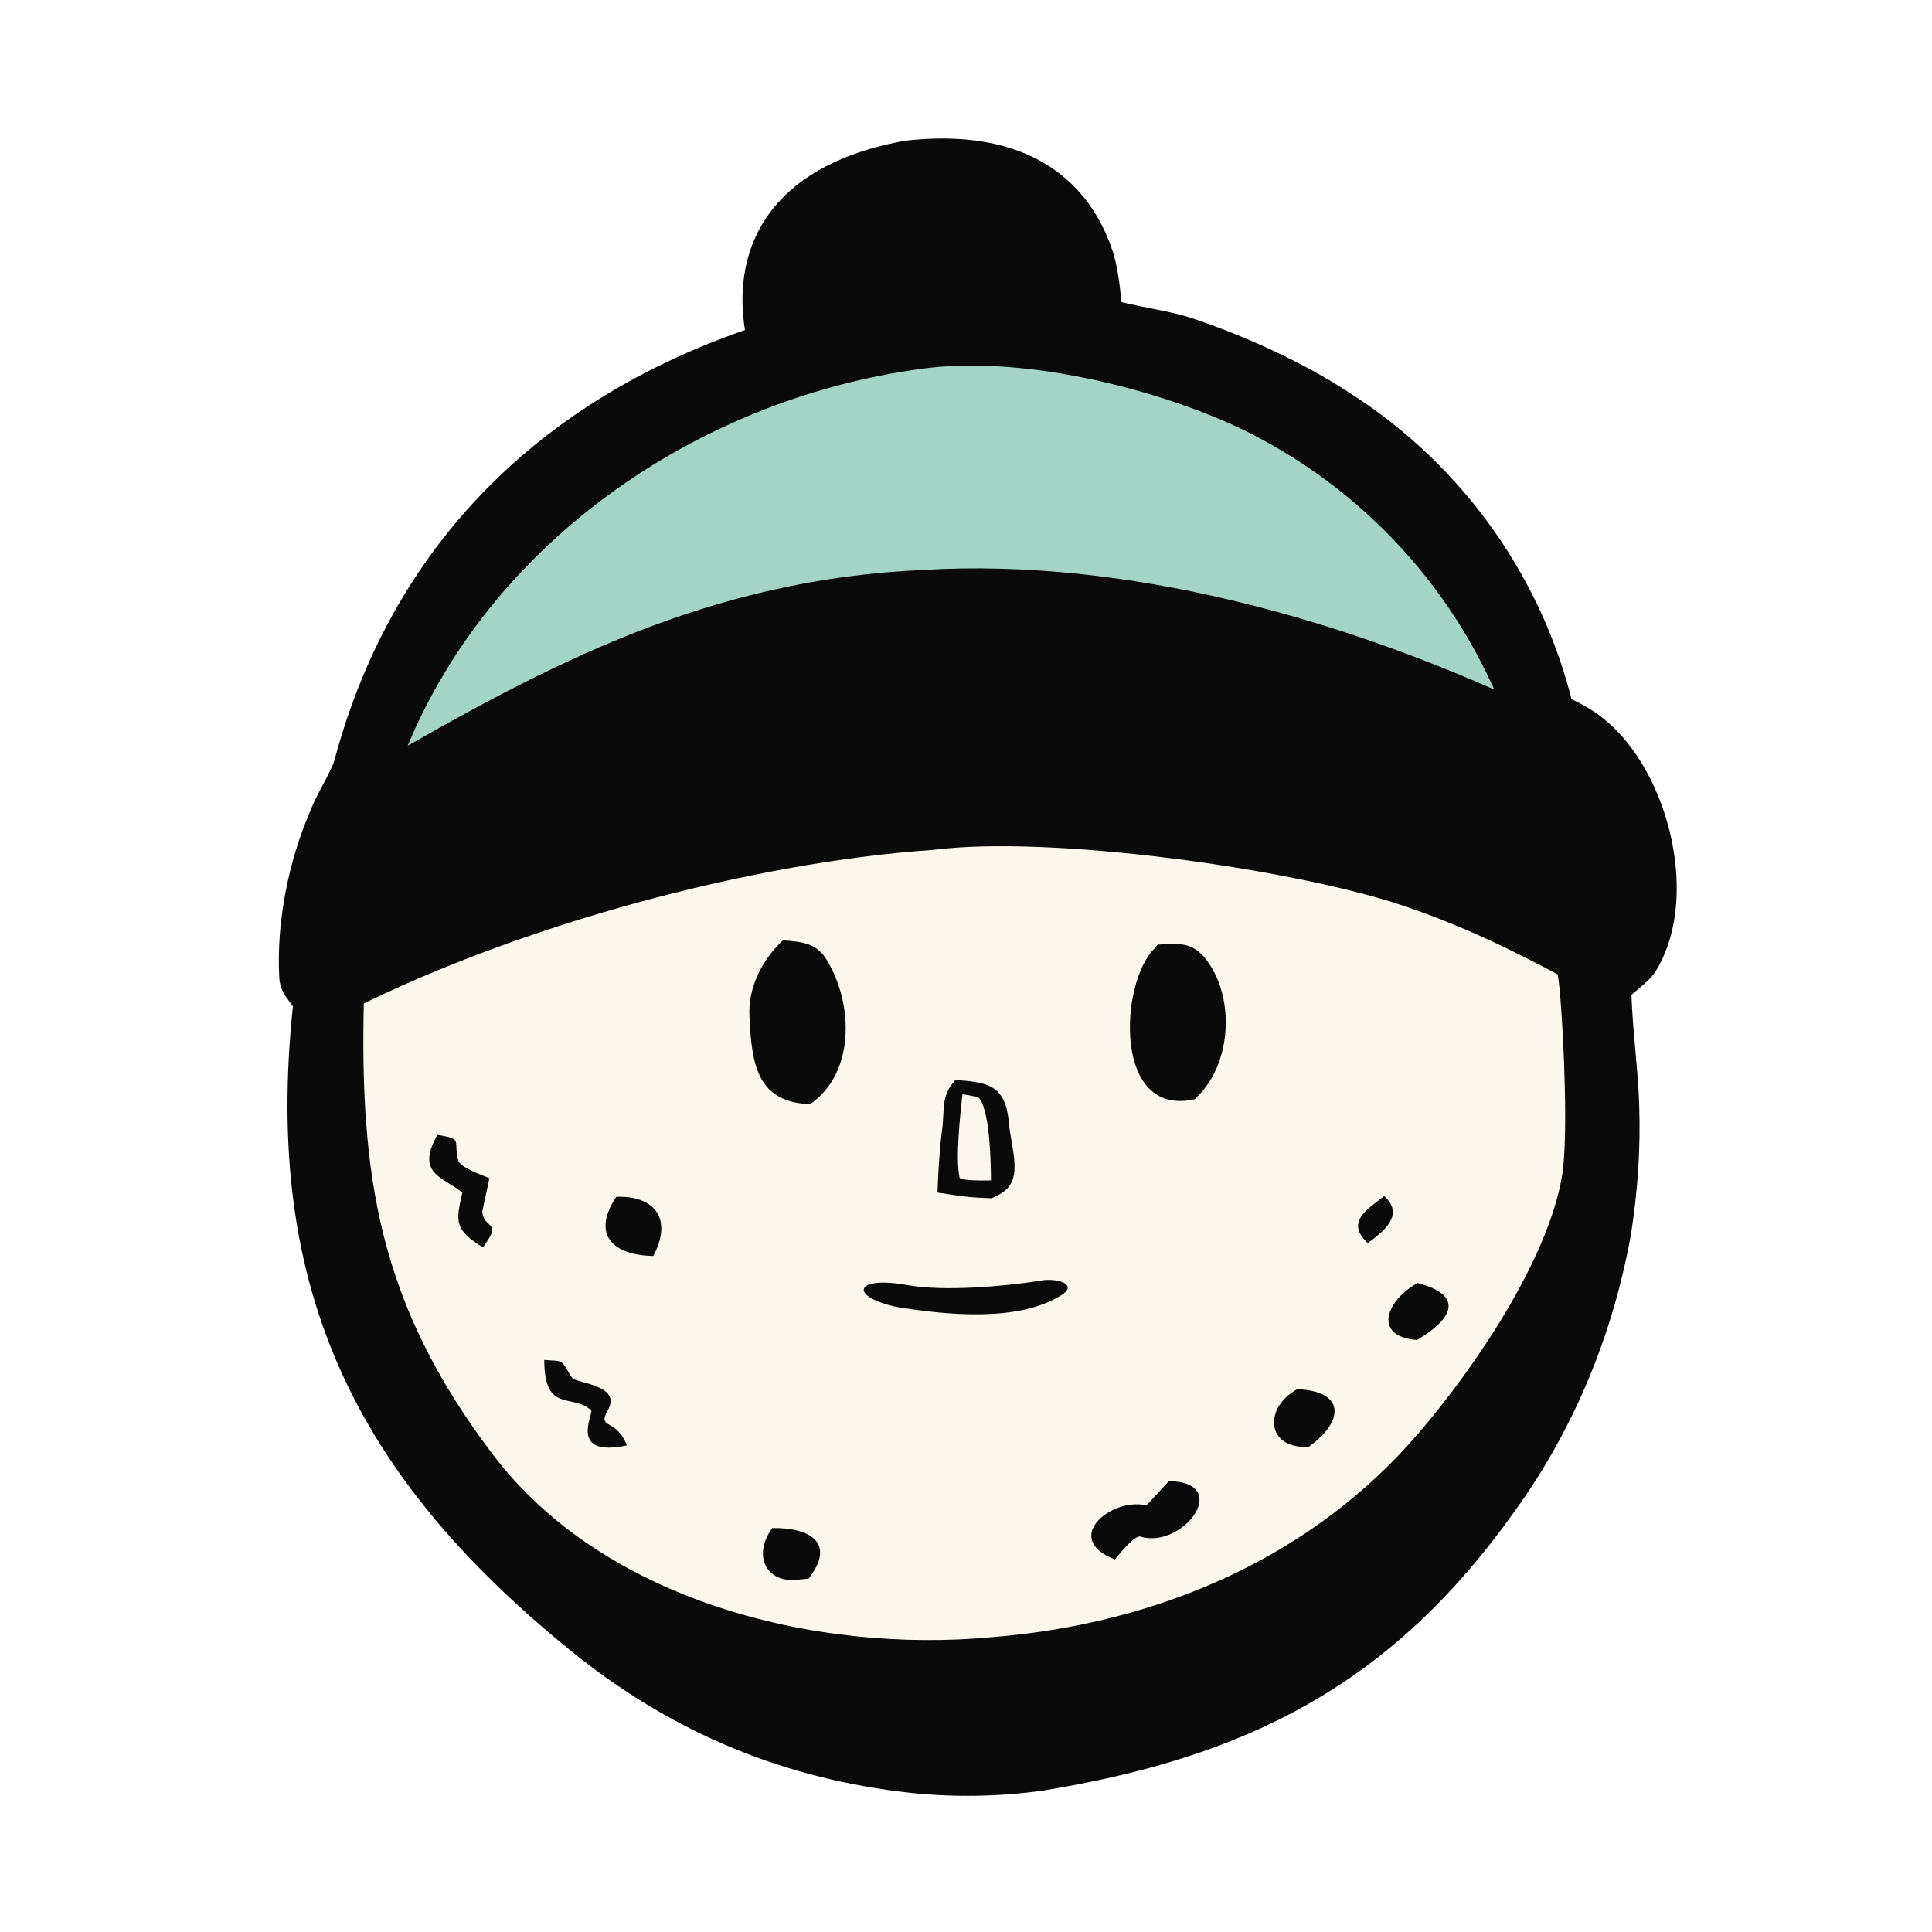
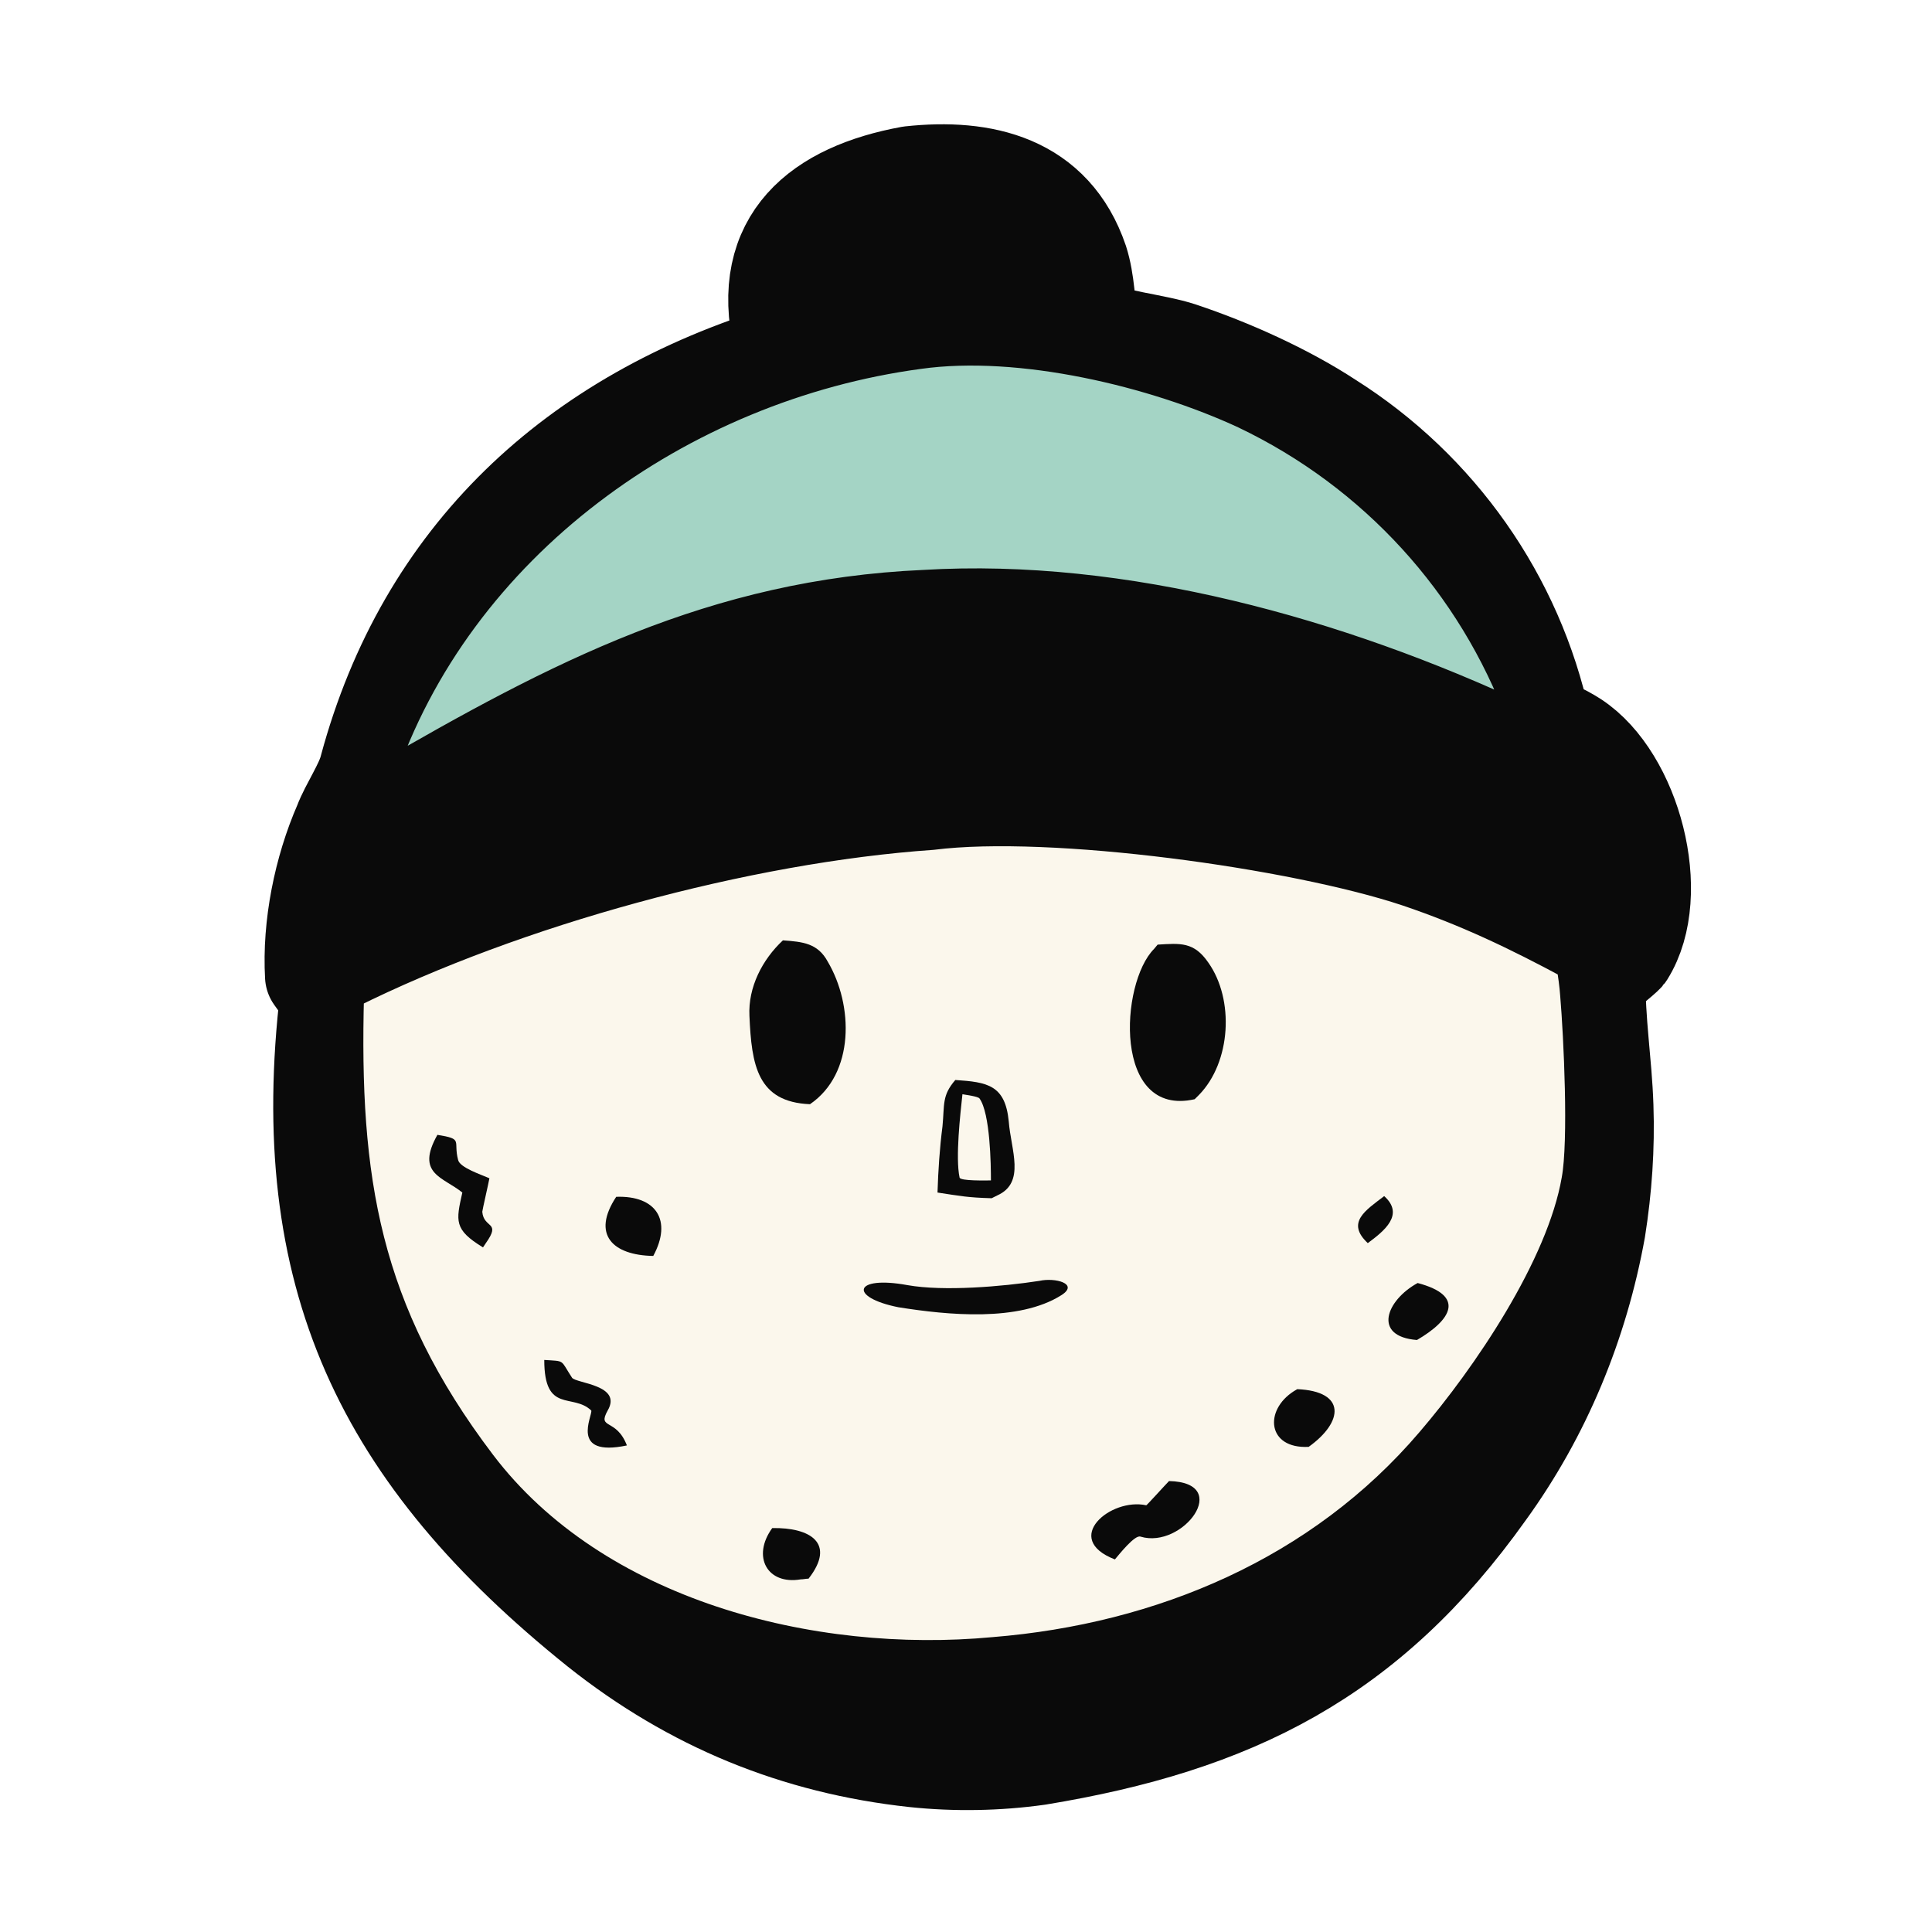
<svg xmlns="http://www.w3.org/2000/svg" viewBox="265.4 373.9 271.2 271.2">
-   <g data-outlined="1" fill="#0a0a0a" stroke="#0a0a0a" stroke-width="10" stroke-linejoin="round">
+   <g data-outlined="1" fill="#0a0a0a" stroke="#0a0a0a" stroke-width="14.0" stroke-linejoin="round">
    <path d="M393.2 398.6C403.4 397.5 413.1 399.7 416.8 410.6C417.7 413.4 417.8 416.9 418.1 419.9C421.3 421.6 427.5 422.1 431.1 423.3C438 425.6 445.8 429.1 451.9 433.1C467.1 442.7 477.9 458 481.7 475.6C483 476.2 484.6 476.8 486.3 477.9C494.4 483.2 498.7 499.4 493.5 507.7C493.2 508.1 489.4 511.2 489.4 511.1C489.3 517.2 490.3 523.1 490.5 529.2C490.7 535 490.3 540.7 489.4 546.4C487 559.7 481.8 572.3 473.9 583.2C457.4 606.4 438.4 615.8 411.1 620.3C405.4 621.1 399.5 621.2 393.8 620.6C377.2 618.8 362.6 612.8 349.5 602.4C319.2 578.1 307.1 552.9 311.7 513.8L309.6 510.9C309.2 503.9 310.8 496 313.6 489.6C314.5 487.2 316.6 484.2 317.2 481.8C325.2 452.1 346.1 432.6 375.8 423.6C375.6 422.9 375.5 422.2 375.3 421.5C372.1 407.6 380.6 400.9 393.2 398.6Z" />
    <path d="M396.3 491.2C412.9 489.1 447 493.8 462.9 499.1C471.2 501.9 478.3 505.3 485.9 509.4C486.1 510.8 486.3 512.1 486.4 513.5C486.9 519.4 487.6 534.1 486.6 539.5C484.5 551.7 474 567.1 466.2 576.2C450.7 594.4 428.4 603.8 404.9 605.7C379.3 608.1 349 600.4 333 579.3C316.7 557.8 313.8 539.4 314.5 513.5C337.8 501.9 370.2 493 396.3 491.2Z" />
    <path d="M375.3 505.9C378.1 506.1 380.2 506.3 381.6 508.9C385.2 515 385.4 524.6 379.1 528.9C371.7 528.6 370.9 523.4 370.6 516.5C370.4 512.5 372.4 508.6 375.3 505.9Z" />
    <path d="M427.9 506.5C431.1 506.3 433 506.1 435 509C438.7 514.2 438.2 523 433.7 527.6L433.1 528.2C421.6 530.8 422.6 511.9 427.4 507.1L427.9 506.5Z" />
    <path d="M399.5 525.5C404 525.8 406.5 526.2 407 531.3C407.3 535.3 409.4 539.9 405.4 541.7L404.6 542.1C401.2 542 400.3 541.8 397 541.3C397.1 538.2 397.3 535.1 397.7 532C398 528.9 397.6 527.7 399.5 525.5Z" />
    <path d="M411.3 553.7C413.5 553.2 416.9 554.1 414.4 555.7C408.4 559.5 398.4 558.5 391.5 557.4C384.5 556 385.2 552.9 392.8 554.3C397.9 555.2 406.1 554.5 411.3 553.7Z" />
    <path d="M429.5 581.8C438.5 582 431.4 591.4 425.5 589.6C424.7 589.3 422.5 592.1 421.9 592.8C414.4 589.9 421.3 584.1 426.3 585.2C426.3 585.3 429 582.3 429.5 581.8Z" />
    <path d="M326.8 533.2C330.5 533.8 329 534 329.7 536.7C329.9 537.8 333 538.8 334.1 539.3C334 539.9 333.1 543.8 333.1 544C333.3 546.4 335.8 545.3 333.6 548.4L333.2 549C329.1 546.5 329.4 545.3 330.3 541.3C327.6 539.1 323.7 538.7 326.8 533.2Z" />
    <path d="M341.8 564.8C344.8 565 344 564.7 345.7 567.3C346.3 568.1 352.8 568.3 350.7 571.9C349.2 574.6 351.9 572.9 353.4 576.8C345.3 578.5 348.6 572.6 348.4 571.9C345.8 569.4 341.8 572.4 341.8 564.8Z" />
    <path d="M394.4 423.7C408.6 421.7 427.4 426.2 440.1 432.1C458.1 440.7 472 455.9 478.9 474.6C453.5 462.7 423.2 454.2 395.1 455.9C365.6 457.2 343.6 468.7 318.8 483.1C329.7 450.5 361 428.2 394.4 423.7Z" />
  </g>
  <path fill="#0a0a0a" d="M393.2 398.6C403.4 397.5 413.1 399.7 416.8 410.6C417.7 413.4 417.8 416.9 418.1 419.9C421.3 421.6 427.5 422.1 431.1 423.3C438 425.6 445.8 429.1 451.9 433.1C467.1 442.7 477.9 458 481.7 475.6C483 476.2 484.6 476.8 486.3 477.9C494.4 483.2 498.7 499.4 493.5 507.7C493.2 508.1 489.4 511.2 489.4 511.1C489.3 517.2 490.3 523.1 490.5 529.2C490.7 535 490.3 540.7 489.4 546.4C487 559.7 481.8 572.3 473.9 583.2C457.4 606.4 438.4 615.8 411.1 620.3C405.4 621.1 399.5 621.2 393.8 620.6C377.2 618.8 362.6 612.8 349.5 602.4C319.2 578.1 307.1 552.9 311.7 513.8L309.6 510.9C309.2 503.9 310.8 496 313.6 489.6C314.5 487.2 316.6 484.2 317.2 481.8C325.2 452.1 346.1 432.6 375.8 423.6C375.6 422.9 375.5 422.2 375.3 421.5C372.1 407.6 380.6 400.9 393.2 398.6Z" />
  <path stroke="#0a0a0a" stroke-width="4" stroke-linejoin="round" fill="#fbf7ec" d="M396.3 491.2C412.9 489.1 447 493.8 462.9 499.1C471.2 501.9 478.3 505.3 485.9 509.4C486.1 510.8 486.3 512.1 486.4 513.5C486.9 519.4 487.6 534.1 486.6 539.5C484.5 551.7 474 567.1 466.2 576.2C450.7 594.4 428.4 603.8 404.9 605.7C379.3 608.1 349 600.4 333 579.3C316.7 557.8 313.8 539.4 314.5 513.5C337.8 501.9 370.2 493 396.3 491.2Z" />
  <path fill="#0a0a0a" d="M375.3 505.9C378.1 506.1 380.2 506.3 381.6 508.9C385.2 515 385.4 524.6 379.1 528.9C371.7 528.6 370.9 523.4 370.6 516.5C370.4 512.5 372.4 508.6 375.3 505.9Z" />
  <path fill="#0a0a0a" d="M427.9 506.5C431.1 506.3 433 506.1 435 509C438.7 514.2 438.2 523 433.7 527.6L433.1 528.2C421.6 530.8 422.6 511.9 427.4 507.1L427.9 506.5Z" />
  <path fill="#0a0a0a" d="M399.5 525.5C404 525.8 406.5 526.2 407 531.3C407.3 535.3 409.4 539.9 405.4 541.7L404.6 542.1C401.2 542 400.3 541.8 397 541.3C397.1 538.2 397.3 535.1 397.7 532C398 528.9 397.6 527.7 399.5 525.5Z" />
  <path fill="#fbf7ec" d="M400.5 527.5C401 527.6 402.7 527.8 402.9 528.1C404.4 530.2 404.5 537.4 404.5 539.6C403.9 539.6 400.2 539.7 400.1 539.2C399.5 536.4 400.2 530.3 400.5 527.5Z" />
  <path fill="#0a0a0a" d="M411.3 553.7C413.5 553.2 416.9 554.1 414.4 555.7C408.4 559.5 398.4 558.5 391.5 557.4C384.5 556 385.2 552.9 392.8 554.3C397.9 555.2 406.1 554.5 411.3 553.7Z" />
  <path fill="#0a0a0a" d="M429.5 581.8C438.5 582 431.4 591.4 425.5 589.6C424.7 589.3 422.5 592.1 421.9 592.8C414.4 589.9 421.3 584.1 426.3 585.2C426.3 585.3 429 582.3 429.5 581.8Z" />
  <path fill="#0a0a0a" d="M326.8 533.2C330.5 533.8 329 534 329.7 536.7C329.9 537.8 333 538.8 334.1 539.3C334 539.9 333.1 543.8 333.1 544C333.3 546.4 335.8 545.3 333.6 548.4L333.2 549C329.1 546.5 329.4 545.3 330.3 541.3C327.6 539.1 323.7 538.7 326.8 533.2Z" />
  <path fill="#0a0a0a" d="M447.5 568.9C454.4 569.2 454 573.5 449.1 577C443.3 577.3 442.8 571.9 447 569.2L447.5 568.9Z" />
  <path fill="#0a0a0a" d="M341.8 564.8C344.8 565 344 564.7 345.7 567.3C346.3 568.1 352.8 568.3 350.7 571.9C349.2 574.6 351.9 572.9 353.4 576.8C345.3 578.5 348.6 572.6 348.4 571.9C345.8 569.4 341.8 572.4 341.8 564.8Z" />
  <path fill="#0a0a0a" d="M351.9 541.9C357.5 541.7 359.8 545.2 357.1 550.2C351.4 550.1 348.4 547.2 351.9 541.9Z" />
  <path fill="#0a0a0a" d="M464.4 554C471.2 555.8 469.1 559.2 464.3 562C458 561.5 460 556.4 464.4 554Z" />
  <path fill="#0a0a0a" d="M373.8 588.4C379.1 588.3 382.8 590.5 378.9 595.5C378.5 595.5 378.2 595.6 377.8 595.6C373.1 596.4 370.9 592.4 373.8 588.4Z" />
  <path fill="#0a0a0a" d="M459.7 541.8C462.6 544.4 459.7 546.7 457.4 548.4C454.3 545.5 457.1 543.8 459.7 541.8Z" />
  <path stroke="#0a0a0a" stroke-width="4" stroke-linejoin="round" fill="#a4d4c5" d="M394.4 423.7C408.6 421.7 427.4 426.2 440.1 432.1C458.1 440.7 472 455.9 478.9 474.6C453.5 462.7 423.2 454.2 395.1 455.9C365.6 457.2 343.6 468.7 318.8 483.1C329.7 450.5 361 428.2 394.4 423.7Z" />
</svg>
